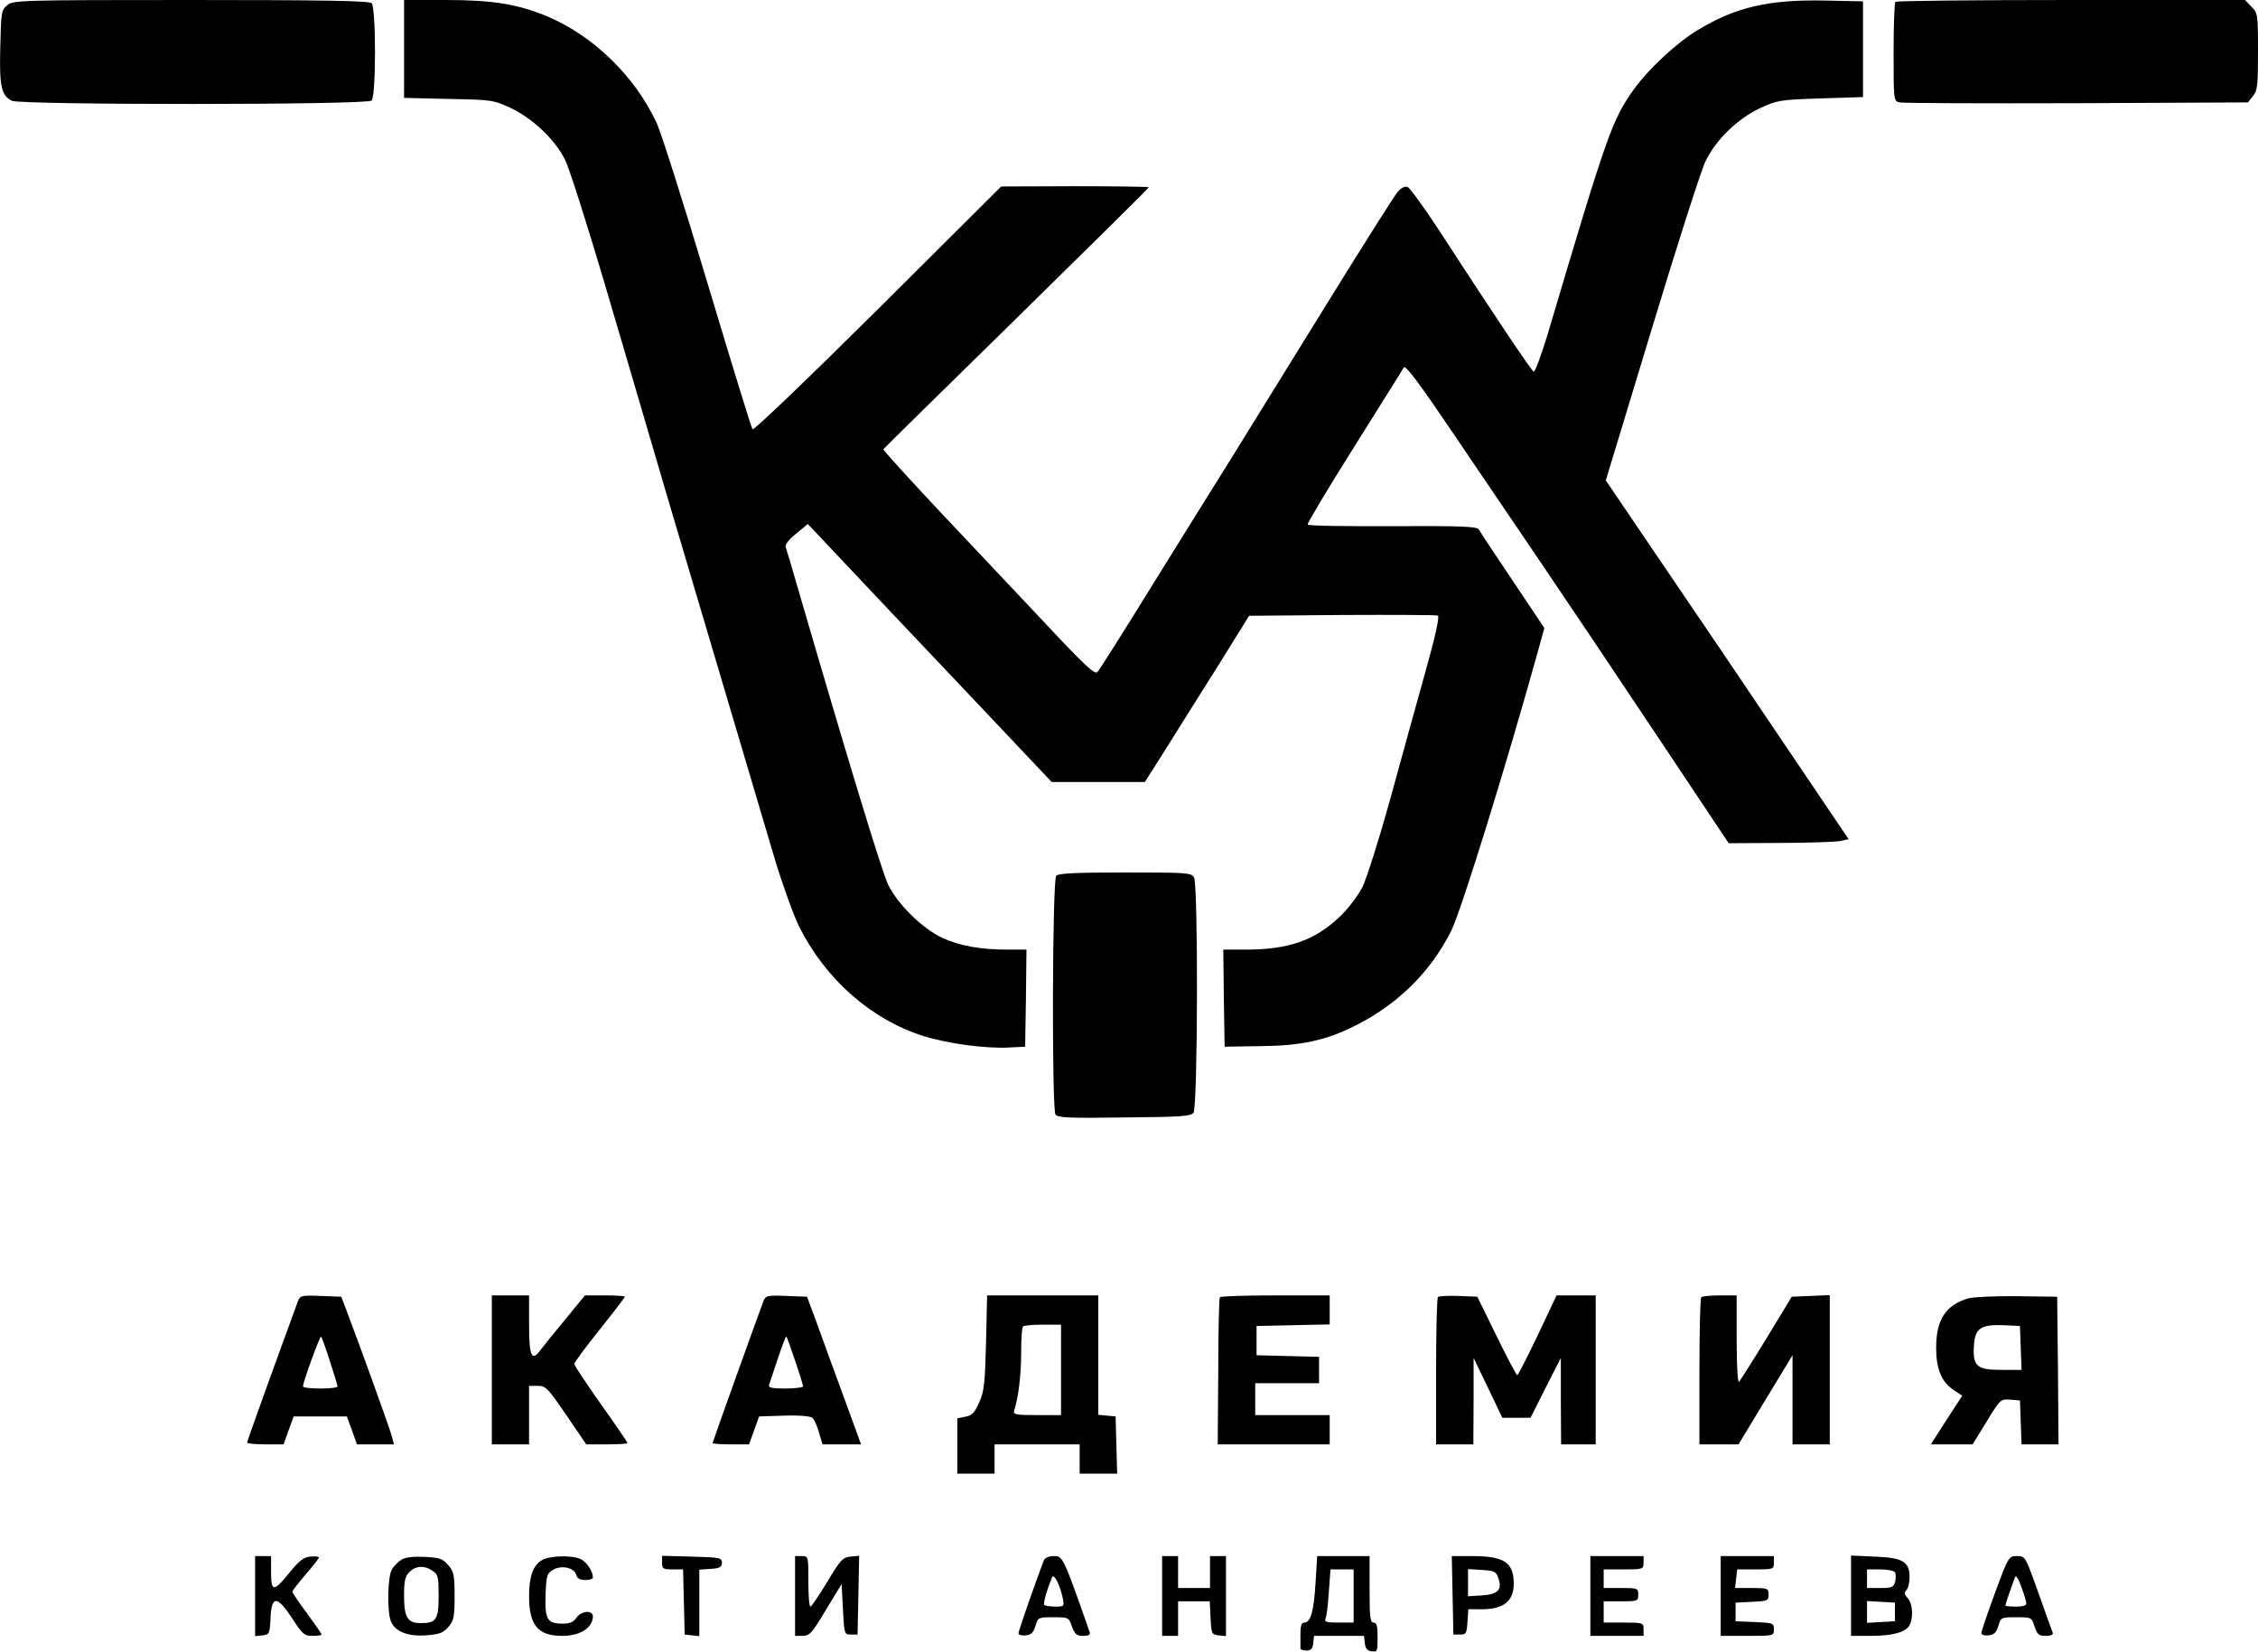
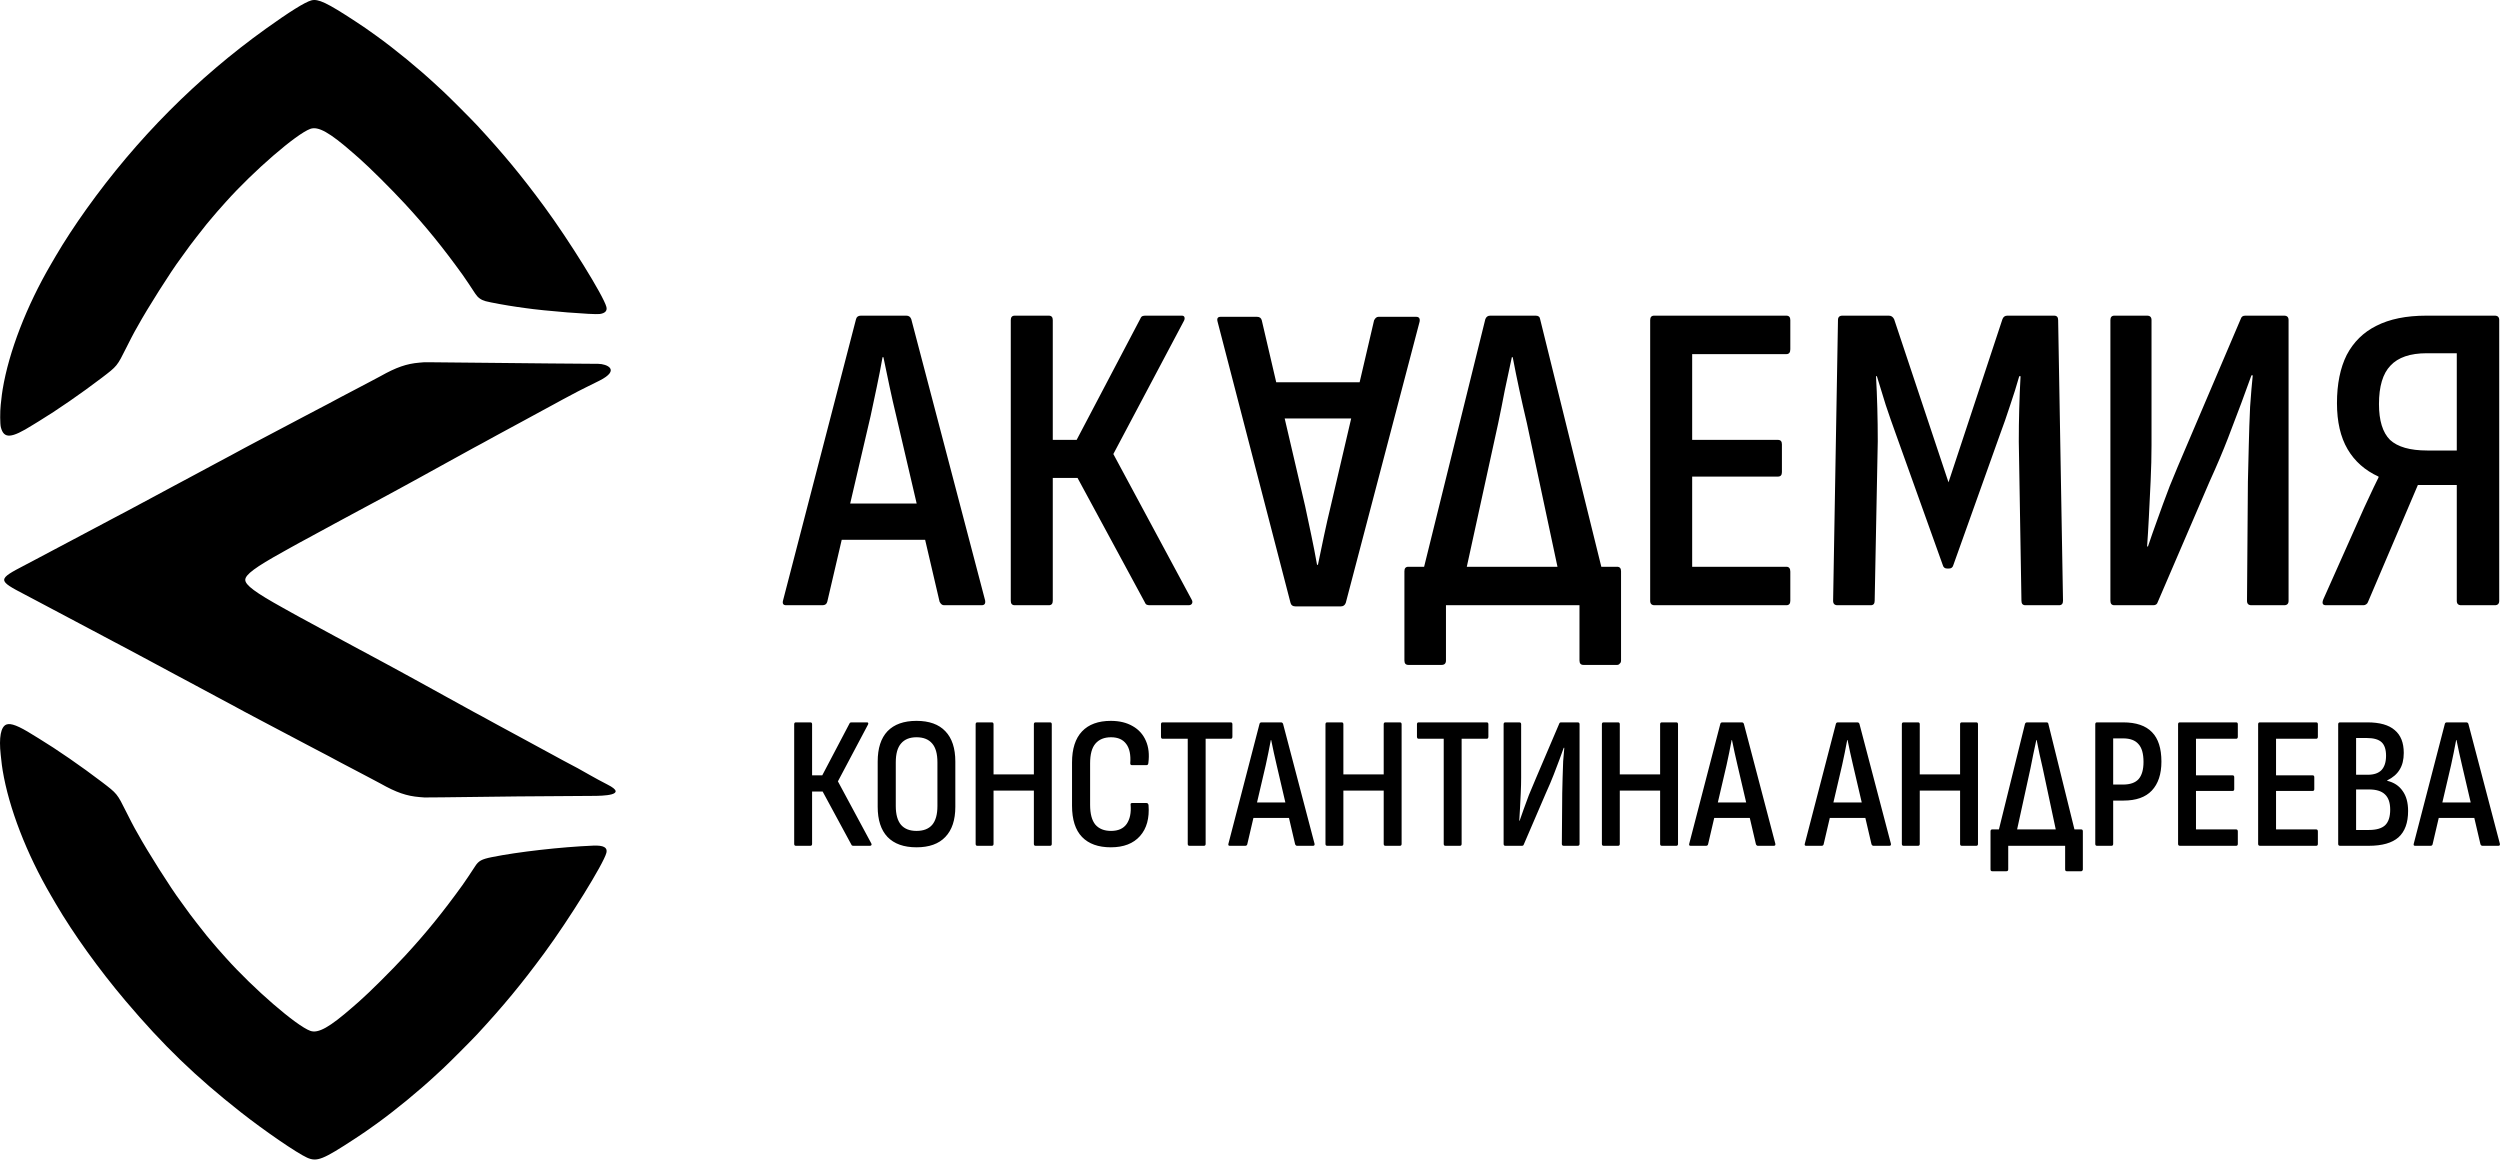
- <svg xmlns="http://www.w3.org/2000/svg" version="1.0" width="848.908pt" height="620.896pt" viewBox="0 0 848.908 620.896" preserveAspectRatio="xMidYMid meet">
-   <g transform="translate(-12.09164,683) scale(0.1,-0.1)" fill="#000000" stroke="none">
-     <path d="M149 6811 c-23 -18 -24 -26 -27 -156 -4 -150 4 -185 44 -204 37 -16 1335 -16 1352 1 17 17 17 349 0 366 -9 9 -174 12 -679 12 -641 0 -668 -1 -690 -19z" />
-     <path d="M1640 6646 l0 -184 168 -4 c164 -3 168 -4 235 -35 81 -39 164 -117 202 -193 15 -29 81 -236 147 -459 66 -223 171 -581 234 -796 113 -382 300 -1012 407 -1372 30 -100 72 -215 92 -256 100 -199 271 -350 468 -412 89 -28 234 -48 322 -43 l60 3 3 183 2 182 -72 0 c-100 0 -179 14 -244 44 -75 35 -167 125 -204 200 -24 50 -147 454 -346 1137 -18 64 -36 123 -39 131 -4 10 10 28 38 51 l45 37 318 -337 c176 -185 382 -404 459 -485 l140 -148 175 0 175 0 78 123 c42 67 130 208 196 312 l118 190 349 3 c192 1 354 0 360 -2 8 -3 -8 -76 -48 -218 -33 -117 -92 -332 -132 -478 -41 -147 -87 -292 -103 -325 -18 -35 -55 -83 -87 -113 -93 -88 -191 -122 -353 -122 l-83 0 2 -182 3 -183 128 2 c159 1 252 21 365 78 159 80 283 203 359 356 37 74 206 619 326 1051 l24 87 -119 178 c-66 98 -123 184 -127 192 -7 12 -62 14 -324 13 -174 -1 -318 1 -320 6 -2 4 76 135 175 292 98 157 183 291 187 299 6 9 58 -60 173 -230 91 -134 241 -356 335 -494 93 -137 292 -433 441 -657 l272 -408 193 1 c106 0 208 4 225 7 l33 7 -258 382 c-142 211 -347 514 -457 675 l-198 292 173 570 c95 314 186 598 202 630 39 81 120 159 204 199 65 30 74 32 228 37 l160 5 0 180 0 180 -145 3 c-211 4 -335 -25 -478 -112 -79 -48 -183 -145 -238 -221 -83 -117 -100 -165 -325 -923 -24 -78 -47 -141 -52 -139 -8 2 -142 202 -365 545 -52 79 -101 146 -109 149 -10 4 -24 -3 -38 -19 -11 -13 -131 -202 -265 -419 -134 -217 -294 -475 -355 -574 -62 -99 -199 -319 -305 -490 -105 -170 -197 -316 -204 -322 -9 -10 -52 30 -191 179 -99 105 -278 295 -398 422 -119 127 -216 233 -215 237 2 3 227 225 501 493 273 268 497 489 497 492 0 2 -125 4 -277 4 l-278 -1 -463 -461 c-255 -253 -467 -457 -472 -452 -4 5 -80 252 -169 549 -89 297 -175 568 -191 602 -82 177 -239 329 -413 402 -112 46 -205 61 -382 61 l-155 0 0 -184z" />
-     <path d="M7247 6823 c-4 -3 -7 -89 -7 -189 0 -182 0 -184 23 -189 12 -3 312 -4 665 -3 l644 3 19 24 c17 20 19 40 19 168 0 139 -1 145 -25 168 l-24 25 -654 0 c-359 0 -657 -3 -660 -7z" />
-     <path d="M4092 3538 c-15 -15 -17 -874 -3 -898 8 -12 50 -14 258 -11 216 2 250 4 261 18 16 22 18 854 2 884 -10 18 -24 19 -258 19 -180 0 -251 -3 -260 -12z" />
-     <path d="M1241 1938 c-94 -256 -191 -526 -191 -531 0 -4 31 -7 69 -7 l68 0 19 53 19 52 100 0 100 0 19 -52 19 -53 69 0 70 0 -7 27 c-5 23 -120 341 -172 478 l-19 50 -77 3 c-73 3 -78 1 -86 -20z m120 -225 c16 -49 29 -91 29 -95 0 -5 -29 -8 -65 -8 -36 0 -65 3 -65 8 0 16 64 192 68 187 3 -3 18 -44 33 -92z" />
-     <path d="M1970 1680 l0 -280 70 0 70 0 0 110 0 110 33 0 c30 0 38 -9 107 -110 l75 -110 78 0 c42 0 77 2 77 5 0 3 -45 69 -100 146 -55 78 -100 146 -100 151 0 6 43 64 95 129 52 65 95 121 95 124 0 3 -34 5 -75 5 l-75 0 -72 -88 c-40 -48 -82 -100 -94 -116 -34 -47 -44 -27 -44 95 l0 109 -70 0 -70 0 0 -280z" />
-     <path d="M2991 1938 c-30 -80 -191 -529 -191 -533 0 -3 31 -5 69 -5 l68 0 19 53 19 52 94 3 c55 2 98 -2 106 -8 7 -6 18 -31 25 -55 l13 -45 72 0 73 0 -63 173 c-35 94 -80 219 -101 277 l-39 105 -78 3 c-73 3 -78 1 -86 -20z m119 -223 c17 -49 30 -92 30 -97 0 -4 -30 -8 -66 -8 -49 0 -65 3 -62 13 2 6 17 51 33 99 16 48 31 86 32 84 2 -2 17 -43 33 -91z" />
-     <path d="M3828 1783 c-4 -154 -7 -184 -26 -226 -17 -38 -27 -49 -52 -53 l-30 -6 0 -104 0 -104 70 0 70 0 0 55 0 55 160 0 160 0 0 -55 0 -55 70 0 71 0 -3 108 -3 107 -32 3 -33 3 0 225 0 224 -209 0 -209 0 -4 -177z m282 -103 l0 -170 -91 0 c-81 0 -90 2 -85 18 16 49 26 135 26 217 0 50 3 95 7 98 3 4 37 7 75 7 l68 0 0 -170z" />
-     <path d="M4707 1953 c-3 -5 -6 -131 -6 -280 l-2 -273 210 0 211 0 0 55 0 55 -140 0 -140 0 0 60 0 60 120 0 120 0 0 50 0 49 -117 3 -118 3 0 55 0 55 138 3 137 3 0 54 0 55 -204 0 c-113 0 -207 -3 -209 -7z" />
-     <path d="M5527 1954 c-4 -4 -7 -130 -7 -281 l0 -273 70 0 70 0 1 163 0 162 54 -112 54 -113 53 0 53 0 57 113 57 112 0 -162 1 -163 65 0 65 0 0 280 0 280 -73 0 -74 0 -71 -150 c-39 -82 -74 -150 -77 -150 -3 0 -38 66 -78 148 l-72 147 -71 3 c-38 1 -73 0 -77 -4z" />
-     <path d="M6517 1953 c-4 -3 -7 -129 -7 -280 l0 -273 73 0 74 0 101 167 102 168 0 -168 0 -167 70 0 70 0 0 280 0 281 -72 -3 -71 -3 -94 -155 c-52 -85 -99 -159 -104 -165 -5 -5 -9 56 -9 158 l0 167 -63 0 c-35 0 -67 -3 -70 -7z" />
-     <path d="M7521 1949 c-85 -25 -121 -80 -121 -186 0 -80 20 -128 66 -159 l32 -21 -59 -91 -59 -92 79 0 78 0 53 86 c51 84 53 85 89 82 l36 -3 3 -82 3 -83 70 0 69 0 -2 278 -3 277 -150 2 c-82 1 -165 -3 -184 -8z m197 -186 l3 -83 -74 0 c-94 0 -110 13 -105 91 4 66 25 80 113 77 l60 -3 3 -82z" />
-     <path d="M1080 829 l0 -150 28 3 c26 3 27 6 30 66 4 85 25 84 82 -3 38 -59 46 -65 76 -65 19 0 34 2 34 5 0 3 -25 39 -55 80 -30 40 -55 77 -55 81 0 4 23 33 50 65 28 32 50 60 50 64 0 3 -14 5 -32 3 -25 -2 -42 -15 -77 -58 -61 -76 -71 -76 -71 -1 l0 61 -30 0 -30 0 0 -151z" />
-     <path d="M1631 967 c-13 -8 -30 -25 -37 -38 -16 -28 -18 -156 -4 -193 15 -39 63 -59 133 -54 50 4 64 9 84 32 20 24 23 37 23 116 0 79 -3 92 -24 116 -20 24 -32 28 -87 31 -42 2 -72 -1 -88 -10z m117 -43 c20 -13 22 -24 22 -93 0 -90 -9 -103 -67 -103 -50 0 -63 21 -63 104 0 55 4 72 20 88 24 24 57 26 88 4z" />
-     <path d="M2159 965 c-33 -18 -49 -61 -49 -135 0 -110 33 -150 125 -150 67 0 114 30 115 73 0 25 -44 22 -62 -5 -11 -16 -25 -22 -50 -22 -60 0 -69 15 -66 108 3 74 5 81 29 95 32 18 79 7 86 -19 4 -14 14 -20 34 -20 16 0 29 4 29 10 0 23 -24 59 -47 69 -33 15 -113 13 -144 -4z" />
-     <path d="M2610 955 c0 -23 4 -25 40 -25 l39 0 3 -122 3 -123 28 -3 27 -3 0 125 0 125 43 3 c34 2 42 7 42 23 0 19 -8 20 -112 23 l-113 3 0 -26z" />
-     <path d="M3110 830 l0 -150 29 0 c25 0 35 10 87 98 l59 97 5 -95 c5 -93 5 -95 30 -95 l25 0 3 148 3 148 -33 -3 c-29 -3 -38 -13 -87 -95 -31 -51 -59 -92 -63 -93 -5 0 -8 43 -8 95 0 95 0 95 -25 95 l-25 0 0 -150z" />
-     <path d="M4045 963 c-31 -81 -95 -264 -95 -273 0 -6 12 -10 27 -8 21 2 29 10 37 36 9 31 10 32 67 32 57 0 58 0 70 -35 11 -29 18 -35 42 -35 19 0 28 4 25 13 -99 282 -101 287 -134 287 -21 0 -34 -6 -39 -17z m72 -144 c5 -28 4 -29 -29 -29 -19 0 -37 3 -41 6 -5 5 8 52 29 104 7 17 31 -30 41 -81z" />
-     <path d="M4490 830 l0 -150 30 0 30 0 0 65 0 65 60 0 59 0 3 -62 c3 -60 4 -63 31 -66 l27 -3 0 150 0 151 -30 0 -30 0 0 -60 0 -60 -60 0 -60 0 0 60 0 60 -30 0 -30 0 0 -150z" />
-     <path d="M5067 883 c-6 -107 -18 -153 -42 -153 -11 0 -15 -11 -15 -45 0 -25 0 -48 0 -52 0 -5 10 -8 23 -8 17 0 23 7 25 28 l3 27 94 0 94 0 3 -27 c2 -20 9 -29 26 -31 21 -3 22 0 22 52 0 43 -3 56 -15 56 -13 0 -15 21 -15 125 l0 125 -99 0 -98 0 -6 -97z m143 -53 l0 -100 -56 0 c-49 0 -55 2 -49 18 4 9 9 54 12 100 l6 82 43 0 44 0 0 -100z" />
-     <path d="M5582 833 l3 -148 25 0 c23 0 25 4 28 48 l3 47 50 0 c85 0 123 32 121 102 -2 75 -38 98 -157 98 l-76 0 3 -147z m172 64 c16 -44 -2 -61 -63 -65 l-51 -3 0 51 0 51 52 -3 c47 -3 54 -6 62 -31z" />
-     <path d="M6100 830 l0 -150 100 0 100 0 0 25 c0 24 -2 25 -75 25 l-75 0 0 40 0 40 65 0 c63 0 65 1 65 25 0 24 -2 25 -65 25 l-65 0 0 35 0 35 75 0 c73 0 75 1 75 25 l0 25 -100 0 -100 0 0 -150z" />
-     <path d="M6590 830 l0 -150 100 0 c100 0 100 0 100 25 0 23 -3 24 -72 27 l-72 3 0 35 0 35 62 3 c58 3 62 4 62 27 0 24 -3 25 -63 25 l-63 0 4 35 4 35 69 0 c67 0 69 1 69 25 l0 25 -100 0 -100 0 0 -150z" />
-     <path d="M7080 831 l0 -151 74 0 c83 0 132 14 146 40 15 29 12 81 -7 102 -13 14 -14 21 -5 30 7 7 12 28 12 48 0 59 -25 74 -131 78 l-89 4 0 -151z m165 88 c4 -5 4 -21 1 -35 -6 -21 -12 -24 -56 -24 l-50 0 0 35 0 35 49 0 c28 0 53 -5 56 -11z m0 -149 l0 -35 -52 -3 -53 -3 0 41 0 41 53 -3 52 -3 0 -35z" />
-     <path d="M7621 841 c-28 -76 -51 -144 -51 -150 0 -7 11 -11 27 -9 21 2 29 10 37 36 9 31 10 32 67 32 57 0 58 0 69 -35 10 -30 16 -35 42 -35 20 0 29 4 26 13 -3 6 -27 74 -54 150 -49 137 -49 137 -80 137 -31 0 -32 -1 -83 -139z m118 -38 c1 -9 -13 -13 -39 -13 -22 0 -40 2 -40 4 0 4 27 82 36 106 4 10 13 -3 24 -35 10 -27 19 -56 19 -62z" />
-   </g>
+ <svg xmlns="http://www.w3.org/2000/svg" width="2404" height="1115" viewBox="0 0 2404 1115" fill="none">
+   <path d="M6.172 696.702C10.38 695.082 17.855 697.984 31.264 706.401C32.44 707.133 35.289 708.885 37.589 710.271C54.395 720.466 78.521 737.119 97.941 751.942C112.761 763.262 112.552 763.001 121.543 781.014C124.862 787.628 128.444 794.581 129.516 796.438C130.587 798.294 131.92 800.621 132.469 801.641C141.512 818.189 164.592 854.633 173.636 866.606C174.446 867.679 176.512 870.554 178.263 873.011C181.373 877.403 183.359 880.07 188.848 887.154C193.422 893.115 196.663 897.219 198.623 899.572C199.642 900.775 202.073 903.651 203.981 905.951C207.275 909.899 209.784 912.801 217.129 920.983C243.789 950.787 285.035 986.446 298.365 991.256C305.971 994.001 316.923 987.857 339.088 968.459C340.735 967.021 343.506 964.591 345.23 963.101C355.189 954.369 376.203 933.48 389.429 919.153C409.476 897.455 425.839 877.298 444.763 851.051C446.723 848.358 453.911 837.64 456.891 832.986C460.21 827.81 463.111 826.215 472.782 824.254C498.084 819.13 539.303 814.451 570.537 813.144C580.391 812.725 584.416 814.947 583.109 820.071C580.417 830.581 547.274 884.043 523.254 916.67C501.272 946.499 484.178 967.178 458.955 994.472C453.597 1000.25 431.615 1022.29 426.492 1026.99C424.61 1028.72 421.5 1031.59 419.565 1033.4C402.288 1049.45 380.124 1067.65 361.566 1080.98C351.922 1087.91 350.51 1088.87 341.545 1094.78C310.284 1115.28 304.768 1117.47 295.202 1113.16C285.452 1108.77 254.27 1087.36 231.557 1069.5C187.985 1035.23 157.038 1005.35 120.707 962.42C95.223 932.329 70.471 897.847 53.664 869.09C51.913 866.058 49.848 862.528 49.09 861.247C25.54 820.961 8.55 776.987 2.564 740.857C1.963 737.276 1.78 735.812 0.683 725.825C-1.173 709.068 0.788 698.767 6.172 696.702ZM1967.9 694.631C1968.98 694.631 1969.59 695.115 1969.71 696.081L1994.79 797.558H2001.24C2002.32 797.558 2002.87 798.162 2002.87 799.37V835.974C2002.87 836.577 2002.69 837.001 2002.33 837.242C2002.08 837.605 2001.72 837.786 2001.24 837.786H1987.47C1986.38 837.786 1985.83 837.182 1985.83 835.974V813.323H1931.11V835.974C1931.11 837.182 1930.51 837.786 1929.3 837.786H1915.71C1914.62 837.786 1914.08 837.182 1914.08 835.974V799.37C1914.08 798.162 1914.62 797.558 1915.71 797.558H1922.16L1947.24 696.081C1947.6 695.115 1948.26 694.631 1949.23 694.631H1967.9ZM881.314 693.182C893.516 693.182 902.757 696.503 909.039 703.147C915.442 709.792 918.644 719.517 918.644 732.322V775.812C918.644 788.497 915.442 798.161 909.039 804.806C902.757 811.45 893.516 814.772 881.314 814.772C869.113 814.772 859.811 811.45 853.408 804.806C847.126 798.161 843.985 788.497 843.985 775.812V732.322C843.985 719.517 847.126 709.792 853.408 703.147C859.811 696.503 869.113 693.182 881.314 693.182ZM1068.19 693.182C1076.4 693.182 1083.41 694.872 1089.21 698.255C1095 701.517 1099.23 706.229 1101.89 712.39C1104.55 718.43 1105.33 725.558 1104.25 733.772C1104.13 735.101 1103.52 735.766 1102.43 735.766H1088.48C1087.39 735.766 1086.85 735.161 1086.85 733.953C1087.45 725.859 1086.19 719.698 1083.04 715.47C1079.9 711.121 1075.01 708.946 1068.37 708.946C1061.84 708.946 1056.83 711 1053.33 715.107C1049.94 719.094 1048.25 725.376 1048.25 733.953V774.001C1048.25 782.578 1049.94 788.92 1053.33 793.027C1056.83 797.014 1061.84 799.008 1068.37 799.008C1075.25 799.008 1080.27 796.772 1083.41 792.303C1086.55 787.712 1087.82 781.612 1087.21 774.001C1086.97 772.793 1087.45 772.189 1088.66 772.188H1102.43C1103.52 772.189 1104.19 772.853 1104.43 774.182C1105.39 786.745 1102.68 796.652 1096.27 803.9C1089.87 811.149 1080.51 814.772 1068.19 814.772C1056.11 814.772 1046.86 811.45 1040.46 804.806C1034.06 798.161 1030.86 788.135 1030.86 774.726V733.229C1030.86 720.061 1034.06 710.094 1040.46 703.329C1046.86 696.564 1056.11 693.182 1068.19 693.182ZM779.275 694.631C780.362 694.631 780.906 695.235 780.906 696.443V745.551H790.691L816.785 695.899C817.027 695.296 817.329 694.933 817.691 694.812C818.054 694.692 818.417 694.631 818.779 694.631H833.819C834.423 694.631 834.785 694.873 834.906 695.355C835.027 695.839 834.906 696.383 834.544 696.987L805.731 751.35L837.806 810.967C838.168 811.571 838.229 812.115 837.987 812.598C837.746 813.081 837.262 813.323 836.537 813.323H820.591C820.229 813.323 819.866 813.262 819.504 813.142C819.142 813.021 818.839 812.659 818.598 812.055L791.054 761.135H780.906V811.511C780.906 812.719 780.362 813.323 779.275 813.323H765.322C764.235 813.323 763.691 812.719 763.691 811.511V696.443C763.691 695.235 764.235 694.631 765.322 694.631H779.275ZM953.76 694.631C954.847 694.631 955.391 695.235 955.391 696.443V744.645H994.169V696.443C994.169 695.235 994.713 694.631 995.8 694.631H1009.75C1010.84 694.631 1011.38 695.235 1011.38 696.443V811.511C1011.38 812.719 1010.84 813.323 1009.75 813.323H995.8C994.713 813.323 994.169 812.719 994.169 811.511V760.229H955.391V811.511C955.391 812.719 954.847 813.323 953.76 813.323H939.807C938.719 813.323 938.176 812.719 938.176 811.511V696.443C938.176 695.235 938.719 694.631 939.807 694.631H953.76ZM1183.44 694.631C1184.53 694.631 1185.07 695.235 1185.07 696.443V708.403C1185.07 709.732 1184.53 710.396 1183.44 710.396H1159.34V811.511C1159.34 812.719 1158.8 813.323 1157.71 813.323H1143.76C1142.67 813.323 1142.13 812.719 1142.13 811.511V710.396H1118.03C1116.94 710.396 1116.4 709.732 1116.4 708.403V696.443C1116.4 695.235 1116.94 694.631 1118.03 694.631H1183.44ZM1231.8 694.631C1232.77 694.631 1233.44 695.115 1233.8 696.081L1264.06 811.33C1264.3 812.659 1263.82 813.323 1262.61 813.323H1247.21C1246.48 813.323 1245.88 812.839 1245.4 811.873L1239.48 786.504H1205.29L1199.37 811.873C1199.13 812.839 1198.46 813.323 1197.38 813.323H1182.52C1181.31 813.323 1180.89 812.659 1181.25 811.33L1211.15 696.081C1211.39 695.115 1212.05 694.631 1213.14 694.631H1231.8ZM1290.16 694.631C1291.25 694.631 1291.79 695.235 1291.79 696.443V744.645H1330.57V696.443C1330.57 695.235 1331.12 694.631 1332.2 694.631H1346.16C1347.24 694.631 1347.79 695.235 1347.79 696.443V811.511C1347.79 812.719 1347.24 813.323 1346.16 813.323H1332.2C1331.12 813.323 1330.57 812.719 1330.57 811.511V760.229H1291.79V811.511C1291.79 812.719 1291.25 813.323 1290.16 813.323H1276.21C1275.12 813.323 1274.58 812.719 1274.58 811.511V696.443C1274.58 695.235 1275.12 694.631 1276.21 694.631H1290.16ZM1429.6 694.631C1430.68 694.631 1431.23 695.235 1431.23 696.443V708.403C1431.23 709.732 1430.68 710.396 1429.6 710.396H1405.5V811.511C1405.5 812.719 1404.95 813.323 1403.87 813.323H1389.91C1388.83 813.323 1388.28 812.719 1388.28 811.511V710.396H1364.18C1363.09 710.396 1362.55 709.732 1362.55 708.403V696.443C1362.55 695.235 1363.09 694.631 1364.18 694.631H1429.6ZM1460.92 694.631C1462.13 694.631 1462.73 695.235 1462.73 696.443V747.726C1462.73 752.195 1462.61 757.088 1462.37 762.403C1462.13 767.598 1461.89 772.551 1461.64 777.263C1461.4 781.974 1461.16 785.96 1460.92 789.222H1461.28C1462.37 785.96 1463.64 782.336 1465.09 778.35C1466.54 774.242 1468.23 769.652 1470.16 764.578C1472.21 759.504 1474.57 753.887 1477.23 747.726L1499.34 695.899C1499.58 695.054 1500.18 694.631 1501.15 694.631H1517.09C1518.3 694.631 1518.91 695.235 1518.91 696.443V811.511C1518.91 812.719 1518.3 813.323 1517.09 813.323H1503.68C1502.48 813.323 1501.87 812.719 1501.87 811.511L1502.24 762.766C1502.36 758.296 1502.48 753.342 1502.6 747.906C1502.72 742.47 1502.9 737.155 1503.14 731.96C1503.5 726.766 1503.87 722.477 1504.23 719.095H1503.68C1502.48 722.477 1501.09 726.283 1499.52 730.511C1497.95 734.739 1496.13 739.511 1494.08 744.826C1492.03 750.142 1489.49 756.121 1486.47 762.766L1465.27 812.055C1465.03 812.9 1464.42 813.323 1463.46 813.323H1447.51C1446.42 813.323 1445.88 812.719 1445.88 811.511V696.443C1445.88 695.235 1446.42 694.631 1447.51 694.631H1460.92ZM1555.96 694.631C1557.05 694.631 1557.59 695.235 1557.59 696.443V744.645H1596.37V696.443C1596.37 695.235 1596.91 694.631 1598 694.631H1611.95C1613.04 694.631 1613.58 695.235 1613.58 696.443V811.511C1613.58 812.719 1613.04 813.323 1611.95 813.323H1598C1596.91 813.323 1596.37 812.719 1596.37 811.511V760.229H1557.59V811.511C1557.59 812.719 1557.05 813.323 1555.96 813.323H1542.01C1540.92 813.323 1540.38 812.719 1540.38 811.511V696.443C1540.38 695.235 1540.92 694.631 1542.01 694.631H1555.96ZM1674.92 694.631C1675.88 694.631 1676.55 695.115 1676.91 696.081L1707.17 811.33C1707.41 812.659 1706.93 813.323 1705.72 813.323H1690.32C1689.6 813.323 1688.99 812.839 1688.51 811.873L1682.59 786.504H1648.4L1642.48 811.873C1642.24 812.839 1641.57 813.323 1640.49 813.323H1625.63C1624.42 813.323 1624 812.659 1624.36 811.33L1654.26 696.081C1654.5 695.115 1655.17 694.631 1656.25 694.631H1674.92ZM1786.05 694.631C1787.02 694.631 1787.68 695.115 1788.04 696.081L1818.3 811.33C1818.55 812.659 1818.06 813.323 1816.85 813.323H1801.45C1800.73 813.323 1800.12 812.839 1799.64 811.873L1793.72 786.504H1759.53L1753.61 811.873C1753.37 812.839 1752.71 813.323 1751.62 813.323H1736.76C1735.55 813.323 1735.13 812.659 1735.49 811.33L1765.39 696.081C1765.63 695.115 1766.3 694.631 1767.38 694.631H1786.05ZM1844.41 694.631C1845.5 694.631 1846.04 695.235 1846.04 696.443V744.645H1884.82V696.443C1884.82 695.235 1885.36 694.631 1886.45 694.631H1900.4C1901.49 694.631 1902.03 695.236 1902.03 696.443V811.511C1902.03 812.719 1901.49 813.323 1900.4 813.323H1886.45C1885.36 813.323 1884.82 812.719 1884.82 811.511V760.229H1846.04V811.511C1846.04 812.719 1845.5 813.323 1844.41 813.323H1830.46C1829.37 813.323 1828.82 812.719 1828.82 811.511V696.443C1828.82 695.235 1829.37 694.631 1830.46 694.631H1844.41ZM2041.63 694.631C2054.07 694.631 2063.32 697.772 2069.36 704.054C2075.4 710.215 2078.41 719.638 2078.42 732.322C2078.42 744.403 2075.33 753.705 2069.17 760.229C2063.13 766.631 2054.07 769.833 2041.99 769.833H2032.03V811.511C2032.03 812.719 2031.48 813.323 2030.4 813.323H2016.44C2015.36 813.323 2014.81 812.719 2014.81 811.511V696.443C2014.81 695.235 2015.36 694.631 2016.44 694.631H2041.63ZM2150.26 694.631C2151.34 694.631 2151.89 695.235 2151.89 696.443V708.403C2151.89 709.732 2151.34 710.396 2150.26 710.396H2111.66V745.551H2146.81C2147.9 745.551 2148.44 746.155 2148.44 747.363V758.779C2148.44 759.987 2147.9 760.591 2146.81 760.591H2111.66V797.558H2150.26C2151.34 797.558 2151.89 798.222 2151.89 799.551V811.511C2151.89 812.719 2151.34 813.323 2150.26 813.323H2096.26C2095.05 813.323 2094.44 812.719 2094.44 811.511V696.443C2094.44 695.235 2094.99 694.631 2096.08 694.631H2150.26ZM2227.23 694.631C2228.32 694.631 2228.87 695.235 2228.87 696.443V708.403C2228.87 709.732 2228.32 710.396 2227.23 710.396H2188.64V745.551H2223.79C2224.88 745.551 2225.42 746.155 2225.42 747.363V758.779C2225.42 759.987 2224.88 760.591 2223.79 760.591H2188.64V797.558H2227.23C2228.32 797.558 2228.87 798.222 2228.87 799.551V811.511C2228.87 812.719 2228.32 813.323 2227.23 813.323H2173.23C2172.03 813.323 2171.42 812.719 2171.42 811.511V696.443C2171.42 695.235 2171.97 694.631 2173.05 694.631H2227.23ZM2276.49 694.631C2288.33 694.631 2297.09 697.108 2302.76 702.061C2308.56 706.893 2311.46 714.202 2311.46 723.987C2311.46 730.511 2310.13 735.886 2307.47 740.114C2304.94 744.342 2300.95 747.786 2295.51 750.443V750.806C2302.04 752.376 2306.99 755.638 2310.37 760.591C2313.88 765.423 2315.63 771.826 2315.63 779.799C2315.63 791.155 2312.55 799.612 2306.39 805.169C2300.23 810.605 2290.68 813.323 2277.76 813.323H2250.21C2249 813.323 2248.4 812.719 2248.4 811.511V696.443C2248.4 695.235 2249 694.631 2250.21 694.631H2276.49ZM2371.62 694.631C2372.58 694.631 2373.25 695.115 2373.61 696.081L2403.87 811.33C2404.11 812.659 2403.63 813.323 2402.42 813.323H2387.02C2386.29 813.323 2385.69 812.839 2385.21 811.873L2379.29 786.504H2345.1L2339.18 811.873C2338.94 812.839 2338.27 813.323 2337.19 813.323H2322.33C2321.12 813.323 2320.7 812.659 2321.06 811.33L2350.96 696.081C2351.2 695.115 2351.86 694.631 2352.95 694.631H2371.62ZM881.314 708.946C874.791 708.946 869.838 710.94 866.455 714.927C863.073 718.793 861.381 724.833 861.381 733.048V775.088C861.381 783.182 863.073 789.222 866.455 793.209C869.838 797.075 874.791 799.008 881.314 799.008C887.959 799.008 892.972 797.075 896.354 793.209C899.737 789.222 901.429 783.182 901.429 775.088V733.048C901.429 724.833 899.737 718.793 896.354 714.927C892.972 710.94 887.959 708.946 881.314 708.946ZM2265.62 798.102H2277.94C2285.06 798.102 2290.26 796.591 2293.52 793.571C2296.78 790.43 2298.41 785.417 2298.41 778.531C2298.41 771.887 2296.72 766.993 2293.34 763.853C2290.08 760.712 2285 759.142 2278.12 759.142H2265.62V798.102ZM1958.11 711.665C1957.14 716.256 1956.18 720.786 1955.21 725.256C1954.37 729.725 1953.46 734.255 1952.49 738.846L1939.65 797.558H1976.81L1964.27 738.665C1963.18 734.074 1962.16 729.544 1961.19 725.074C1960.22 720.605 1959.32 716.135 1958.47 711.665H1958.11ZM1222.02 711.665C1221.29 715.772 1220.51 719.819 1219.66 723.806C1218.82 727.671 1217.97 731.658 1217.13 735.766L1208.75 771.645H1236.01L1227.64 735.766C1226.67 731.779 1225.76 727.792 1224.92 723.806C1224.07 719.819 1223.23 715.772 1222.38 711.665H1222.02ZM1665.13 711.665C1664.41 715.772 1663.62 719.819 1662.78 723.806C1661.93 727.671 1661.08 731.658 1660.24 735.766L1651.87 771.645H1679.12L1670.75 735.766C1669.78 731.779 1668.88 727.792 1668.03 723.806C1667.19 719.819 1666.34 715.772 1665.49 711.665H1665.13ZM1776.26 711.665C1775.54 715.772 1774.75 719.819 1773.91 723.806C1773.06 727.671 1772.22 731.658 1771.37 735.766L1763 771.645H1790.25L1781.88 735.766C1780.92 731.779 1780.01 727.792 1779.16 723.806C1778.32 719.819 1777.47 715.772 1776.63 711.665H1776.26ZM2361.83 711.665C2361.11 715.772 2360.32 719.819 2359.47 723.806C2358.63 727.671 2357.78 731.658 2356.94 735.766L2348.57 771.645H2375.82L2367.45 735.766C2366.48 731.779 2365.58 727.792 2364.73 723.806C2363.88 719.819 2363.04 715.772 2362.19 711.665H2361.83ZM407.83 348.346C408.327 348.293 410.915 348.293 413.58 348.346C420.82 348.503 442.515 348.711 477.095 348.973C494.137 349.103 517.425 349.339 528.848 349.496C540.27 349.627 563.632 349.809 575.264 349.861C583.353 349.905 597.226 355.563 576.343 366.079C564.816 371.935 560.709 373.678 555.639 376.423C552.764 377.965 548.896 380.031 547.014 380.998C545.158 381.965 542.387 383.429 540.871 384.266C539.355 385.076 535.67 387.116 532.638 388.763C529.632 390.41 524.561 393.154 521.398 394.854C518.236 396.553 513.479 399.141 510.812 400.605C508.147 402.069 504.801 403.899 503.363 404.657C499.626 406.644 488.674 412.553 485.59 414.278C484.152 415.063 480.754 416.919 478.01 418.383C475.292 419.847 471.685 421.808 470.038 422.749C468.391 423.69 465.359 425.337 463.32 426.435C461.256 427.559 457.91 429.337 455.871 430.435C453.806 431.559 450.304 433.467 448.082 434.722C445.86 435.976 442.515 437.833 440.633 438.826C438.777 439.846 434.072 442.434 430.178 444.578C413.476 453.807 409.737 455.872 404.301 458.853C401.138 460.578 396.382 463.192 393.716 464.656C391.05 466.12 385.874 468.944 382.215 470.931C378.556 472.918 373.798 475.505 371.629 476.682C369.486 477.884 364.075 480.786 359.605 483.165C355.162 485.544 348.681 489.022 345.23 490.878C338.827 494.355 335.166 496.341 322.098 503.348C314.544 507.4 303.618 513.335 296.404 517.309C294.235 518.511 290.68 520.419 288.511 521.569C286.367 522.72 282.368 524.942 279.624 526.484C276.906 528.027 273.482 529.935 272.044 530.72C245.619 545.36 235.844 552.601 235.844 557.595C235.844 562.588 245.619 569.83 272.044 584.47C273.482 585.254 276.906 587.163 279.624 588.705C282.368 590.247 286.367 592.47 288.511 593.62C290.68 594.77 294.235 596.678 296.404 597.881C303.618 601.855 314.544 607.79 322.098 611.842C335.166 618.848 338.827 620.835 345.23 624.312C348.681 626.168 355.162 629.645 359.605 632.024C364.075 634.403 369.486 637.305 371.629 638.508C373.798 639.684 378.556 642.272 382.215 644.259C385.874 646.246 391.05 649.069 393.716 650.533C396.382 651.997 401.138 654.612 404.301 656.337C409.737 659.317 413.476 661.383 430.178 670.611C434.072 672.755 438.777 675.343 440.633 676.362C442.515 677.356 445.86 679.212 448.082 680.467C450.304 681.722 453.806 683.631 455.871 684.755C457.91 685.853 461.256 687.631 463.32 688.755C465.359 689.853 468.391 691.499 470.038 692.44C471.685 693.382 475.292 695.343 478.01 696.807C480.754 698.271 484.152 700.127 485.59 700.911C488.675 702.637 499.626 708.544 503.363 710.531C504.801 711.289 508.147 713.12 510.812 714.584C513.479 716.048 518.236 718.636 521.398 720.335C524.561 722.034 529.632 724.78 532.638 726.427C535.67 728.074 539.355 730.112 540.871 730.923C542.387 731.759 545.158 733.224 547.014 734.191C548.896 735.159 552.764 737.224 555.639 738.767C560.71 741.512 572.559 748.545 584.086 754.401C605.081 764.974 578.56 765.285 570.537 765.327C522.143 765.542 473.73 766.009 425.342 766.713C416.351 766.817 408.588 766.896 408.091 766.844C407.594 766.791 405.529 766.634 403.518 766.478C391.05 765.484 381.065 762.034 365.879 753.459C364.729 752.805 360.155 750.374 355.686 748.047C351.242 745.694 344.524 742.191 340.786 740.204C337.049 738.217 331.299 735.211 327.979 733.485C324.687 731.76 321.838 730.245 321.68 730.113C321.523 729.983 318.909 728.597 315.93 727.028C312.924 725.486 307.174 722.479 303.148 720.335C299.123 718.217 293.529 715.29 290.732 713.8C287.936 712.336 283.807 710.165 281.585 708.963C279.363 707.786 272.881 704.362 267.209 701.382C261.537 698.402 253.068 693.931 248.39 691.447C243.711 688.964 237.778 685.8 235.19 684.44C232.603 683.081 229.78 681.539 228.917 681.042C228.054 680.519 225.414 679.081 223.036 677.853C217.965 675.186 212.084 672.022 207.876 669.748C203.563 667.395 195.669 663.134 188.403 659.291C184.953 657.461 180.013 654.821 177.426 653.409C174.838 652.024 170.604 649.749 168.017 648.39C165.429 647.004 160.384 644.311 156.777 642.351C153.197 640.416 148.073 637.671 145.407 636.233C142.741 634.796 137.801 632.154 134.43 630.351C131.058 628.573 125.935 625.828 123.06 624.26C120.185 622.717 116.943 620.992 115.871 620.469C114.799 619.92 111.689 618.299 108.945 616.809C102.437 613.305 92.583 608.077 85.552 604.391C82.468 602.77 78.547 600.705 76.874 599.79C73.973 598.195 61.479 591.58 50.475 585.803C41.118 580.862 38.686 579.581 34.452 577.307C32.152 576.078 27.631 573.672 24.39 571.999C-2.766 557.859 -2.766 557.33 24.39 543.189C27.631 541.516 32.152 539.112 34.452 537.883C38.686 535.608 41.118 534.328 50.475 529.387C61.479 523.609 73.973 516.994 76.874 515.399C78.547 514.484 82.468 512.42 85.552 510.799C92.583 507.113 102.437 501.884 108.945 498.381C111.689 496.891 114.799 495.27 115.871 494.721C116.943 494.198 120.184 492.472 123.06 490.93C125.935 489.361 131.058 486.617 134.43 484.839C137.801 483.035 142.741 480.394 145.407 478.956C148.073 477.518 153.197 474.773 156.777 472.839C160.384 470.878 165.429 468.185 168.017 466.8C170.604 465.44 174.838 463.166 177.426 461.78C180.013 460.369 184.953 457.728 188.403 455.898C195.67 452.055 203.563 447.793 207.876 445.44C212.084 443.166 217.965 440.003 223.036 437.337C225.414 436.108 228.054 434.67 228.917 434.147C229.78 433.651 232.603 432.107 235.19 430.748C237.778 429.389 243.711 426.226 248.39 423.742C253.068 421.259 261.537 416.788 267.209 413.808C272.881 410.827 279.363 407.403 281.585 406.227C283.807 405.024 287.936 402.854 290.732 401.39C293.529 399.899 299.123 396.971 303.148 394.854C307.174 392.71 312.924 389.704 315.93 388.161C318.909 386.593 321.523 385.207 321.68 385.076C321.837 384.945 324.687 383.429 327.979 381.704C331.299 379.979 337.049 376.972 340.786 374.985C344.524 372.998 351.242 369.495 355.686 367.143C360.155 364.816 364.729 362.384 365.879 361.73C381.013 353.208 391.024 349.731 403.387 348.711C405.321 348.554 407.333 348.398 407.83 348.346ZM2032.03 754.43H2041.45C2048.33 754.43 2053.35 752.678 2056.49 749.175C2059.63 745.551 2061.2 740.054 2061.2 732.685C2061.2 724.712 2059.57 718.973 2056.31 715.47C2053.17 711.846 2048.27 710.034 2041.63 710.034H2032.03V754.43ZM2265.62 745.007H2276.85C2282.77 745.007 2287.18 743.497 2290.08 740.477C2292.98 737.336 2294.43 732.745 2294.43 726.705C2294.43 720.665 2292.98 716.316 2290.08 713.658C2287.18 711 2282.47 709.672 2275.94 709.672H2265.62V745.007ZM1476.74 303.537C1479.29 303.537 1480.71 304.671 1480.99 306.938L1539.83 545.006H1554.96C1557.51 545.006 1558.79 546.423 1558.79 549.257V635.131C1558.79 636.548 1558.36 637.54 1557.51 638.106C1556.95 638.957 1556.1 639.382 1554.96 639.382H1522.65C1520.1 639.382 1518.83 637.965 1518.83 635.131V581.991H1390.44V635.131C1390.44 637.965 1389.02 639.382 1386.19 639.382H1354.31C1351.75 639.382 1350.48 637.965 1350.48 635.131V549.257C1350.48 546.423 1351.75 545.006 1354.31 545.006H1369.43L1428.28 306.938C1429.13 304.671 1430.69 303.537 1432.95 303.537H1476.74ZM1208.65 304.64C1211.2 304.64 1212.76 305.774 1213.33 308.041L1227.21 367.558H1307.42L1321.31 308.041C1322.44 305.774 1323.86 304.64 1325.56 304.64H1361.69C1364.53 304.64 1365.66 306.199 1365.09 309.316L1294.1 579.692C1293.25 581.96 1291.69 583.094 1289.42 583.094H1245.64C1243.09 583.094 1241.53 581.96 1240.96 579.692L1170.82 309.316C1169.97 306.199 1170.96 304.64 1173.79 304.64H1208.65ZM871.608 303.537C873.876 303.537 875.435 304.671 876.285 306.938L947.279 577.314C947.846 580.432 946.713 581.991 943.879 581.991H907.743C906.043 581.991 904.626 580.857 903.492 578.59L889.605 519.073H809.399L795.512 578.59C794.945 580.857 793.386 581.991 790.836 581.991H755.976C753.142 581.991 752.15 580.432 753 577.314L823.145 306.938C823.711 304.671 825.271 303.537 827.821 303.537H871.608ZM1008.52 303.537C1011.07 303.537 1012.35 304.955 1012.35 307.789V422.996H1035.3L1096.52 306.514C1097.09 305.097 1097.8 304.246 1098.65 303.963C1099.5 303.68 1100.35 303.537 1101.2 303.537H1136.48C1137.9 303.537 1138.75 304.105 1139.03 305.238C1139.32 306.372 1139.03 307.648 1138.18 309.064L1070.59 436.6L1145.83 576.465C1146.68 577.882 1146.83 579.157 1146.26 580.29C1145.69 581.424 1144.56 581.991 1142.86 581.991H1105.45C1104.6 581.991 1103.75 581.849 1102.9 581.565C1102.05 581.282 1101.34 580.431 1100.77 579.015L1036.15 459.557H1012.35V577.74C1012.35 580.574 1011.07 581.991 1008.52 581.991H975.786C973.236 581.991 971.96 580.574 971.96 577.74V307.789C971.96 304.955 973.235 303.537 975.786 303.537H1008.52ZM1717.74 303.537C1720.29 303.537 1721.57 304.955 1721.57 307.789V335.847C1721.57 338.964 1720.29 340.522 1717.74 340.522H1627.19V422.996H1709.67C1712.22 422.996 1713.49 424.413 1713.49 427.247V454.03C1713.49 456.864 1712.22 458.281 1709.67 458.281H1627.19V545.006H1717.74C1720.29 545.006 1721.57 546.564 1721.57 549.682V577.74C1721.57 580.574 1720.29 581.991 1717.74 581.991H1591.06C1588.22 581.991 1586.81 580.574 1586.81 577.74V307.789C1586.81 304.955 1588.08 303.537 1590.63 303.537H1717.74ZM1816.29 303.537C1818.56 303.537 1820.26 304.671 1821.39 306.938L1873.68 463.808L1925.54 306.938C1926.39 304.671 1927.95 303.537 1930.22 303.537H1975.28C1977.83 303.537 1979.11 304.955 1979.11 307.789L1983.79 577.74C1983.79 580.574 1982.51 581.991 1979.96 581.991H1947.65C1945.1 581.991 1943.82 580.574 1943.82 577.74L1941.27 424.696C1941.27 413.927 1941.41 403.299 1941.7 392.812C1941.98 382.043 1942.41 371.699 1942.97 361.779H1941.7C1939.15 370.848 1936.17 380.342 1932.77 390.262C1929.65 399.898 1926.39 409.25 1922.99 418.319L1878.36 543.305C1877.79 545.572 1876.37 546.706 1874.1 546.706H1872.4C1870.14 546.706 1868.72 545.572 1868.15 543.305L1823.09 417.47C1819.69 408.117 1816.43 398.765 1813.31 389.412C1810.48 380.06 1807.64 370.848 1804.81 361.779H1803.96C1804.53 371.415 1804.95 381.618 1805.23 392.388C1805.52 402.874 1805.66 413.502 1805.66 424.271L1802.68 577.74C1802.68 580.574 1801.41 581.991 1798.86 581.991H1766.97C1764.14 581.991 1762.72 580.574 1762.72 577.74L1767.4 307.789C1767.4 304.955 1768.82 303.537 1771.65 303.537H1816.29ZM2064.65 303.537C2067.48 303.537 2068.9 304.955 2068.9 307.789V428.098C2068.9 438.584 2068.62 450.062 2068.05 462.532C2067.48 474.719 2066.91 486.339 2066.35 497.393C2065.78 508.445 2065.21 517.798 2064.65 525.45H2065.5C2068.05 517.798 2071.02 509.295 2074.43 499.942C2077.83 490.306 2081.79 479.537 2086.33 467.634C2091.15 455.73 2096.67 442.552 2102.91 428.098L2154.77 306.514C2155.34 304.53 2156.76 303.537 2159.02 303.537H2196.43C2199.27 303.537 2200.69 304.955 2200.69 307.789V577.74C2200.69 580.574 2199.27 581.991 2196.43 581.991H2164.98C2162.14 581.991 2160.72 580.574 2160.72 577.74L2161.58 463.383C2161.86 452.897 2162.14 441.276 2162.42 428.522C2162.71 415.769 2163.13 403.299 2163.7 391.112C2164.55 378.926 2165.4 368.864 2166.25 360.929H2164.98C2162.14 368.864 2158.88 377.792 2155.2 387.711C2151.51 397.63 2147.26 408.826 2142.44 421.296C2137.63 433.766 2131.68 447.795 2124.59 463.383L2074.85 579.015C2074.28 580.998 2072.87 581.991 2070.6 581.991H2033.19C2030.64 581.991 2029.36 580.574 2029.36 577.74V307.789C2029.36 304.955 2030.64 303.537 2033.19 303.537H2064.65ZM2399 303.537C2401.83 303.537 2403.25 304.955 2403.25 307.789V577.74C2403.25 580.574 2401.83 581.991 2399 581.991H2366.69C2363.85 581.991 2362.44 580.574 2362.44 577.74V466.358H2325.03L2276.99 579.015C2276.7 579.865 2276.14 580.574 2275.29 581.141C2274.44 581.707 2273.59 581.991 2272.74 581.991H2236.6C2233.48 581.991 2232.63 580.149 2234.05 576.465L2268.91 498.242C2271.75 491.724 2274.72 485.205 2277.84 478.687C2280.96 471.885 2284.07 465.366 2287.19 459.131V458.281C2274.15 452.33 2264.23 443.544 2257.43 431.924C2250.63 420.304 2247.23 405.566 2247.23 387.711C2247.23 369.289 2250.35 353.843 2256.58 341.373C2263.1 328.903 2272.6 319.551 2285.07 313.315C2297.82 306.797 2313.83 303.537 2333.1 303.537H2399ZM1453.78 343.499C1451.52 354.269 1449.25 364.897 1446.98 375.383C1445 385.869 1442.87 396.497 1440.6 407.267L1410.47 545.006H1497.67L1468.24 406.842C1465.69 396.072 1463.28 385.444 1461.01 374.958C1458.74 364.472 1456.62 353.985 1454.63 343.499H1453.78ZM1254.99 486.591C1256.97 496.227 1258.96 505.58 1260.94 514.649C1262.92 524.002 1264.77 533.496 1266.47 543.132H1267.32C1269.3 533.496 1271.28 524.002 1273.27 514.649C1275.25 505.297 1277.38 495.943 1279.65 486.591L1299.29 402.417H1235.35L1254.99 486.591ZM848.652 343.499C846.952 353.135 845.109 362.629 843.125 371.981C841.141 381.051 839.158 390.404 837.174 400.04L817.533 484.214H881.472L861.831 400.04C859.564 390.687 857.438 381.334 855.454 371.981C853.47 362.629 851.486 353.135 849.502 343.499H848.652ZM2333.53 339.673C2317.66 339.673 2306.04 343.641 2298.67 351.576C2291.3 359.228 2287.62 371.557 2287.62 388.562C2287.62 404.433 2291.16 415.911 2298.24 422.996C2305.61 429.798 2317.52 433.199 2333.95 433.199H2362.44V339.673H2333.53ZM299.385 0.381C305.945 -1.397 314.519 2.682 341.545 20.406C350.51 26.314 351.922 27.282 361.566 34.21C380.124 47.543 402.288 65.739 419.565 81.791C421.5 83.595 424.61 86.47 426.492 88.195C431.615 92.901 453.597 114.94 458.955 120.718C484.178 148.011 501.272 168.69 523.254 198.52C547.274 231.146 580.417 284.609 583.109 295.118C584.076 298.883 581.881 301.209 576.784 301.941C570.955 302.778 523.411 298.961 504.539 296.164C503.598 296.033 500.252 295.563 497.09 295.118C487.602 293.785 471.397 290.831 466.979 289.628C462.484 288.399 459.4 286.125 456.891 282.203C453.911 277.55 446.723 266.832 444.763 264.139C425.839 237.891 409.476 217.735 389.429 196.036C376.203 181.71 355.189 160.821 345.23 152.089C343.505 150.599 340.735 148.167 339.088 146.729C316.923 127.331 305.971 121.189 298.365 123.934C285.035 128.744 243.789 164.403 217.129 194.206C209.784 202.389 207.275 205.291 203.981 209.238C202.073 211.539 199.642 214.415 198.623 215.617C196.663 217.97 193.422 222.075 188.848 228.035C183.359 235.12 181.373 237.787 178.263 242.179C176.512 244.61 174.446 247.511 173.636 248.583C164.592 260.557 141.512 297 132.469 313.549C131.92 314.542 130.587 316.896 129.516 318.752C128.444 320.608 124.862 327.562 121.543 334.176C112.552 352.188 112.761 351.927 97.941 363.247C78.521 378.07 54.395 394.723 37.589 404.919C35.289 406.304 32.44 408.056 31.264 408.788C10.746 421.676 3.689 422.147 0.813 410.802C0.029 407.665 -0.049 396.031 0.683 389.364C1.78 379.378 1.963 377.913 2.564 374.332C8.55 338.202 25.54 294.229 49.09 253.942C49.848 252.635 51.913 249.106 53.664 246.1C61.479 232.714 72.3 216.166 83.147 201.003C131.763 133.057 189.24 75.281 255.577 27.675C278.474 11.257 293.216 2.054 299.385 0.381Z" fill="black" />
</svg>
